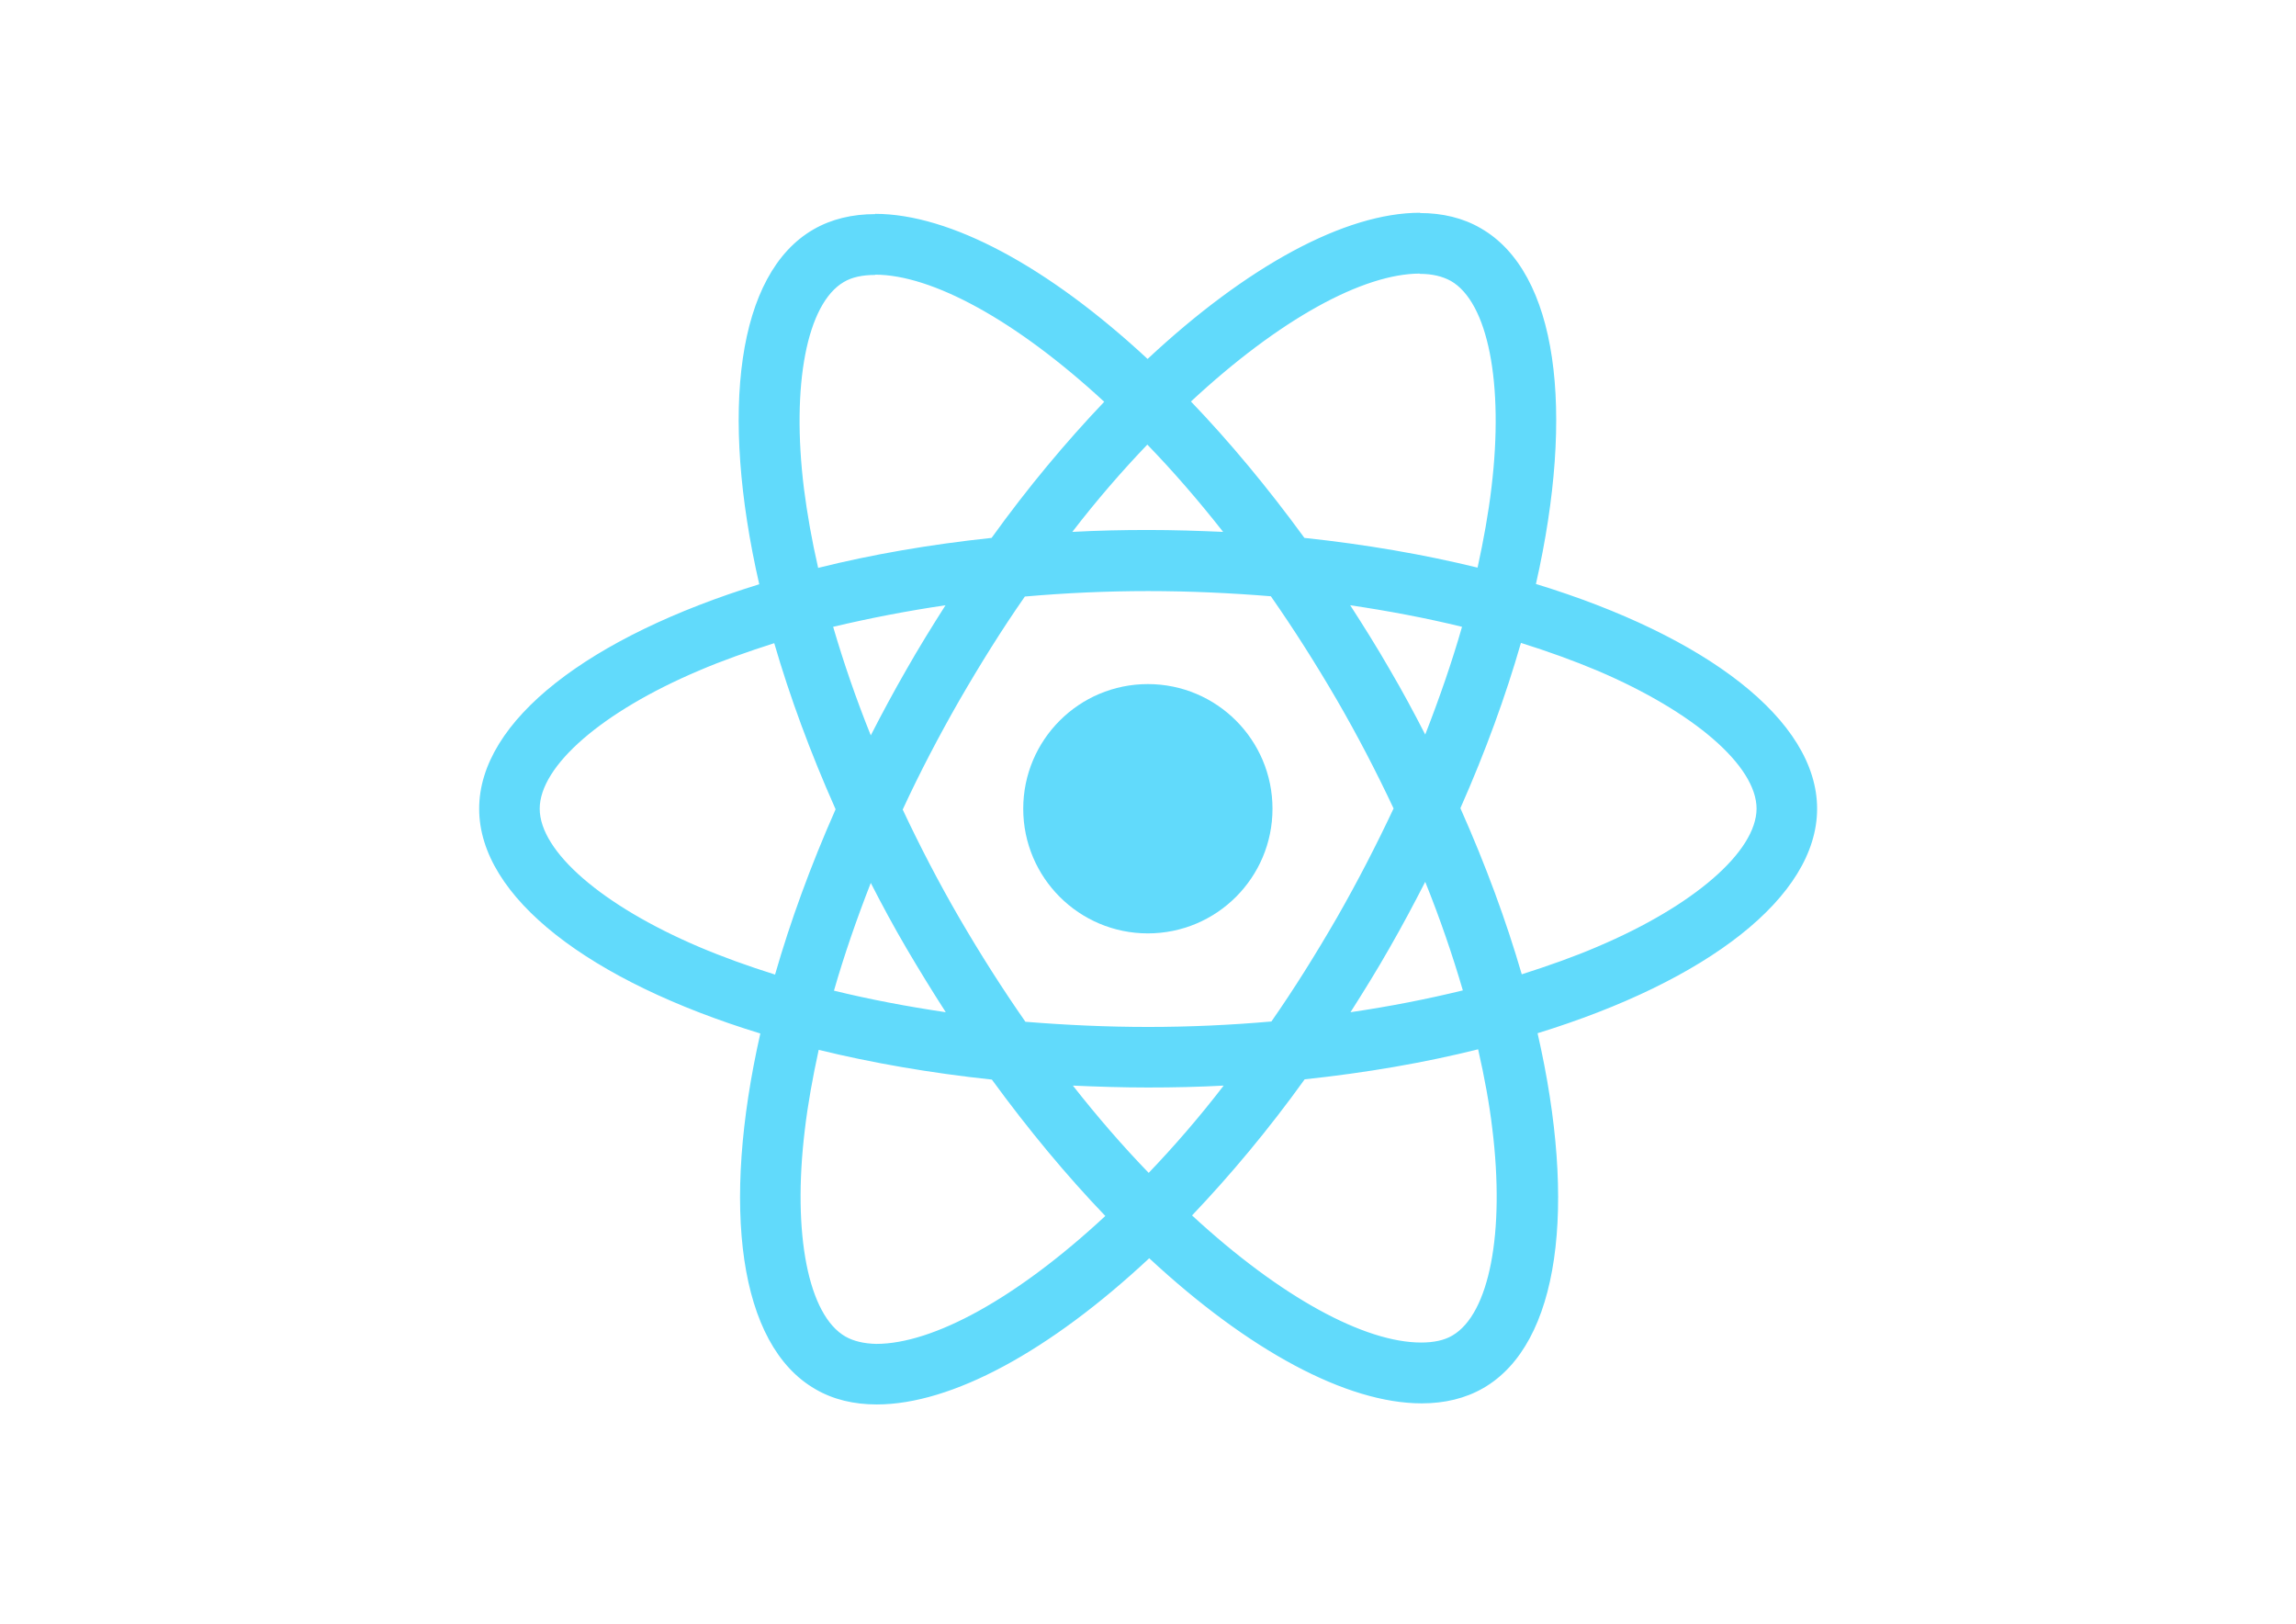
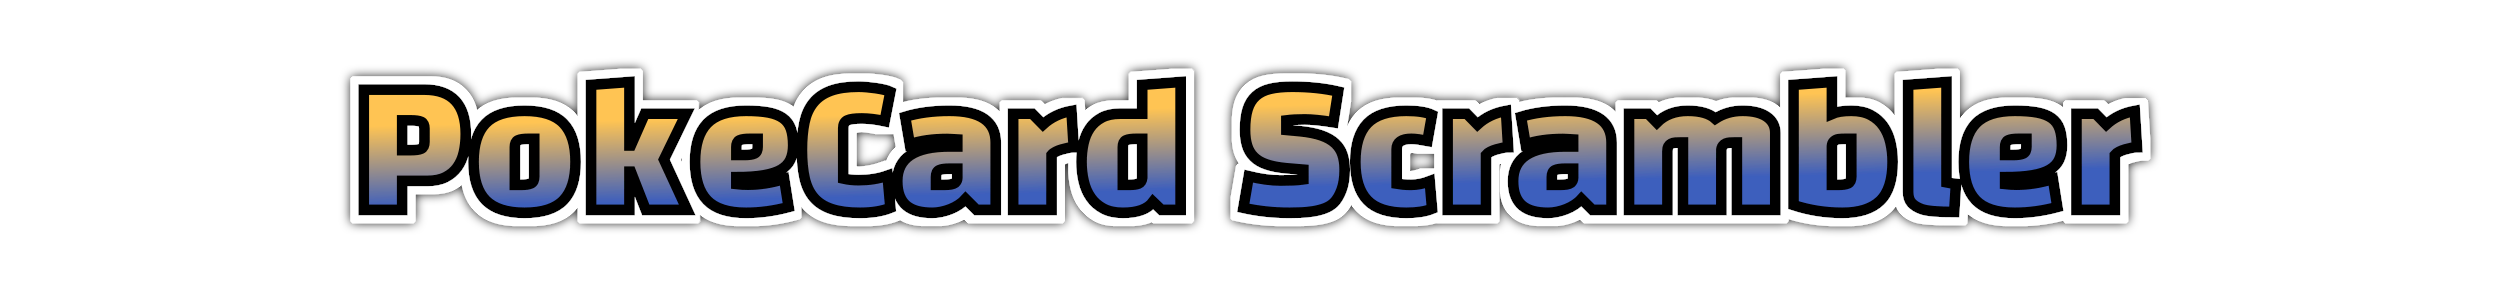
- <svg xmlns="http://www.w3.org/2000/svg" viewBox="0 0 841.9 595.3">
-   <g fill="#61DAFB">
-     <path d="M666.3 296.5c0-32.5-40.7-63.3-103.1-82.4 14.4-63.6 8-114.2-20.2-130.4-6.5-3.8-14.1-5.6-22.4-5.6v22.3c4.6 0 8.3.9 11.4 2.6 13.6 7.8 19.5 37.5 14.9 75.7-1.1 9.4-2.9 19.3-5.1 29.4-19.6-4.8-41-8.5-63.5-10.9-13.5-18.5-27.5-35.3-41.6-50 32.6-30.3 63.2-46.9 84-46.9V78c-27.5 0-63.5 19.6-99.9 53.6-36.4-33.8-72.4-53.2-99.9-53.2v22.3c20.7 0 51.4 16.5 84 46.6-14 14.7-28 31.4-41.3 49.9-22.6 2.4-44 6.1-63.6 11-2.3-10-4-19.7-5.2-29-4.7-38.2 1.1-67.9 14.6-75.8 3-1.8 6.9-2.6 11.5-2.6V78.5c-8.4 0-16 1.8-22.6 5.6-28.1 16.2-34.4 66.7-19.9 130.1-62.2 19.2-102.7 49.9-102.7 82.3 0 32.5 40.7 63.3 103.1 82.4-14.4 63.6-8 114.2 20.2 130.4 6.5 3.8 14.1 5.6 22.5 5.6 27.5 0 63.5-19.6 99.9-53.6 36.4 33.8 72.4 53.2 99.9 53.2 8.4 0 16-1.8 22.6-5.6 28.1-16.2 34.4-66.7 19.9-130.1 62-19.1 102.5-49.9 102.5-82.3zm-130.2-66.7c-3.7 12.9-8.3 26.2-13.5 39.5-4.1-8-8.4-16-13.1-24-4.6-8-9.5-15.8-14.4-23.4 14.2 2.1 27.9 4.7 41 7.9zm-45.8 106.5c-7.8 13.5-15.8 26.3-24.1 38.2-14.9 1.3-30 2-45.2 2-15.1 0-30.2-.7-45-1.9-8.3-11.9-16.4-24.6-24.2-38-7.6-13.1-14.5-26.4-20.8-39.8 6.2-13.4 13.2-26.8 20.7-39.9 7.8-13.5 15.8-26.3 24.1-38.2 14.9-1.3 30-2 45.2-2 15.1 0 30.2.7 45 1.9 8.3 11.9 16.4 24.6 24.2 38 7.6 13.1 14.5 26.4 20.8 39.8-6.3 13.4-13.2 26.8-20.7 39.9zm32.3-13c5.4 13.4 10 26.8 13.8 39.8-13.1 3.2-26.9 5.9-41.2 8 4.9-7.7 9.8-15.6 14.4-23.7 4.6-8 8.9-16.1 13-24.1zM421.2 430c-9.3-9.6-18.6-20.3-27.8-32 9 .4 18.2.7 27.5.7 9.4 0 18.7-.2 27.8-.7-9 11.7-18.3 22.4-27.5 32zm-74.4-58.9c-14.2-2.1-27.9-4.7-41-7.9 3.7-12.9 8.3-26.2 13.5-39.5 4.1 8 8.4 16 13.1 24 4.7 8 9.5 15.8 14.4 23.4zM420.7 163c9.3 9.6 18.6 20.3 27.8 32-9-.4-18.2-.7-27.5-.7-9.4 0-18.7.2-27.8.7 9-11.7 18.3-22.4 27.5-32zm-74 58.9c-4.9 7.7-9.8 15.6-14.4 23.7-4.6 8-8.9 16-13 24-5.4-13.4-10-26.8-13.8-39.8 13.1-3.1 26.9-5.8 41.2-7.9zm-90.5 125.2c-35.4-15.1-58.3-34.9-58.3-50.6 0-15.7 22.9-35.6 58.3-50.6 8.6-3.7 18-7 27.7-10.1 5.7 19.6 13.2 40 22.5 60.9-9.2 20.8-16.6 41.1-22.2 60.6-9.9-3.1-19.3-6.5-28-10.2zM310 490c-13.6-7.8-19.5-37.5-14.9-75.7 1.1-9.4 2.9-19.3 5.1-29.4 19.6 4.8 41 8.5 63.5 10.9 13.5 18.5 27.5 35.3 41.6 50-32.6 30.3-63.2 46.9-84 46.9-4.5-.1-8.3-1-11.3-2.7zm237.2-76.2c4.7 38.2-1.1 67.9-14.6 75.8-3 1.8-6.9 2.6-11.5 2.6-20.7 0-51.4-16.5-84-46.6 14-14.7 28-31.4 41.3-49.9 22.6-2.4 44-6.1 63.6-11 2.3 10.1 4.1 19.8 5.2 29.1zm38.5-66.7c-8.6 3.7-18 7-27.7 10.1-5.7-19.6-13.2-40-22.5-60.9 9.2-20.8 16.6-41.1 22.2-60.6 9.9 3.1 19.3 6.5 28.1 10.2 35.4 15.1 58.3 34.9 58.3 50.6-.1 15.7-23 35.6-58.4 50.6zM320.8 78.4z" />
-     <circle cx="420.9" cy="296.5" r="45.7" />
-     <path d="M520.5 78.1z" />
+ <svg xmlns="http://www.w3.org/2000/svg" width="700.935px" height="82.433px" viewBox="-100.468 33.784 700.935 82.433" style="background: rgba(0, 0, 0, 0);" preserveAspectRatio="xMidYMid">
+   <defs>
+     <linearGradient id="editing-sticker-gradient" x1="0.588" y1="0.787" x2="0.412" y2="0.213">
+       <stop offset="0" stop-color="#3c5ebd" />
+       <stop offset="1" stop-color="#ffc453" />
+     </linearGradient>
+     <filter id="editing-sticker" x="-100%" y="-100%" width="300%" height="300%">
+       <feMorphology operator="erode" radius="1" in="SourceAlpha" result="alpha-erode" />
+       <feConvolveMatrix order="3,3" divisor="1" kernelMatrix="0 1 0 1 1 1 0 1 0" in="alpha-erode" result="alpha-round" />
+       <feMorphology operator="dilate" radius="3.5" in="alpha-round" result="dilate-shadow" />
+       <feGaussianBlur in="dilate-shadow" stdDeviation="1.5" result="shadow" />
+       <feFlood flood-color="#fff" result="flood-sticker" />
+       <feComposite operator="in" in="flood-sticker" in2="alpha-round" result="comp-sticker" />
+       <feMorphology operator="dilate" radius="3" in="comp-sticker" result="morph-sticker" />
+       <feConvolveMatrix order="3,3" divisor="1" kernelMatrix="0 1 0 1 1 1 0 1 0" in="morph-sticker" result="sticker" />
+       <feMerge>
+         <feMergeNode in="shadow" />
+         <feMergeNode in="sticker" />
+         <feMergeNode in="SourceGraphic" />
+       </feMerge>
+     </filter>
+   </defs>
+   <g filter="url(#editing-sticker)">
+     <g transform="translate(-1.190616, 92.65688)">
+       <path d="M20.52-8.14L20.52-8.14L13.50-8.14L13.50 0L2.70 0L2.70-33.75L19.71-33.75L19.71-33.75Q31.32-33.75 31.32-21.29L31.32-21.29L31.32-21.29Q31.32-18.54 30.78-16.16L30.78-16.16L30.78-16.16Q30.24-13.77 28.96-11.99L28.96-11.99L28.96-11.99Q27.68-10.21 25.63-9.18L25.63-9.18L25.63-9.18Q23.58-8.14 20.52-8.14ZM15.97-25.11L15.97-25.11L13.50-25.11L13.50-16.79L15.97-16.79L15.97-16.79Q17.95-16.79 18.83-17.19L18.83-17.19L18.83-17.19Q19.71-17.59 19.71-19.08L19.71-19.08L19.71-22.86L19.71-22.86Q19.71-24.30 18.83-24.70L18.83-24.70L18.83-24.70Q17.95-25.11 15.97-25.11ZM33.48-13.50L33.48-13.50L33.48-13.50Q33.48-20.75 36.85-24.28L36.85-24.28L36.85-24.28Q40.23-27.81 47.79-27.81L47.79-27.81L47.79-27.81Q55.35-27.81 58.72-24.28L58.72-24.28L58.72-24.28Q62.10-20.75 62.10-13.50L62.10-13.50L62.10-13.50Q62.10-6.25 58.72-2.72L58.72-2.72L58.72-2.72Q55.35 0.81 47.79 0.81L47.79 0.81L47.79 0.81Q40.41 0.81 36.95-2.65L36.95-2.65L36.95-2.65Q33.48-6.12 33.48-13.50ZM45.09-17.64L45.09-17.64L45.09-7.06L46.75-7.06L46.75-7.06Q48.73-7.06 49.61-7.47L49.61-7.47L49.61-7.47Q50.49-7.88 50.49-9.36L50.49-9.36L50.49-19.93L48.83-19.93L48.83-19.93Q46.84-19.93 45.97-19.53L45.97-19.53L45.97-19.53Q45.09-19.13 45.09-17.64ZM81.77 0L93.42 0L86.89-14.13L93.15-27L81.50-27L77.58-18.09L77.22-18.09L77.22-35.91L66.42-35.10L66.42 0L77.22 0L77.22-10.71L77.58-10.71L81.77 0ZM107.19-9.18L107.19-9.18L107.19-7.29L107.19-7.29Q108-7.20 108.81-7.15L108.81-7.15L108.81-7.15Q109.62-7.11 110.43-7.11L110.43-7.11L110.43-7.11Q115.47-7.11 120.60-8.73L120.60-8.73L121.86-0.81L121.86-0.81Q115.78 0.81 109.89 0.81L109.89 0.81L109.89 0.81Q102.33 0.81 98.95-2.72L98.95-2.72L98.95-2.72Q95.58-6.25 95.58-13.50L95.58-13.50L95.58-13.50Q95.58-20.75 98.98-24.28L98.98-24.28L98.98-24.28Q102.38-27.81 109.89-27.81L109.89-27.81L109.89-27.81Q113.67-27.81 116.19-27.34L116.19-27.34L116.19-27.34Q118.71-26.86 120.26-25.76L120.26-25.76L120.26-25.76Q121.81-24.66 122.47-22.79L122.47-22.79L122.47-22.79Q123.12-20.93 123.12-18.09L123.12-18.09L123.12-18.09Q123.12-15.75 122.33-14.06L122.33-14.06L122.33-14.06Q121.54-12.38 119.70-11.29L119.70-11.29L119.70-11.29Q117.85-10.21 114.79-9.70L114.79-9.70L114.79-9.70Q111.73-9.18 107.19-9.18ZM107.19-17.64L107.19-17.64L107.19-15.43L109.39-15.43L109.39-15.43Q111.38-15.43 112.25-15.84L112.25-15.84L112.25-15.84Q113.13-16.25 113.13-17.73L113.13-17.73L113.13-19.93L110.92-19.93L110.92-19.93Q108.94-19.93 108.07-19.53L108.07-19.53L108.07-19.53Q107.19-19.13 107.19-17.64ZM149.58-9.67L149.58-9.67L150.39-0.58L150.39-0.58Q146.93 0.81 141.84 0.81L141.84 0.81L141.84 0.81Q137.03 0.81 133.88-0.25L133.88-0.25L133.88-0.25Q130.72-1.30 128.88-3.46L128.88-3.46L128.88-3.46Q127.03-5.63 126.29-8.96L126.29-8.96L126.29-8.96Q125.55-12.29 125.55-16.83L125.55-16.83L125.55-16.83Q125.55-21.24 126.25-24.55L126.25-24.55L126.25-24.55Q126.94-27.86 128.75-30.08L128.75-30.08L128.75-30.08Q130.54-32.31 133.63-33.44L133.63-33.44L133.63-33.44Q136.71-34.56 141.44-34.56L141.44-34.56L141.44-34.56Q142.47-34.56 143.75-34.45L143.75-34.45L143.75-34.45Q145.03-34.34 146.27-34.16L146.27-34.16L146.27-34.16Q147.51-33.98 148.61-33.73L148.61-33.73L148.61-33.73Q149.72-33.48 150.39-33.16L150.39-33.16L148.77-24.88L148.77-24.88Q145.17-25.65 142.34-25.65L142.34-25.65L142.34-25.65Q139.41-25.65 138.28-25.11L138.28-25.11L138.28-25.11Q137.16-24.57 137.16-22.95L137.16-22.95L137.16-8.82L137.16-8.82Q138.19-8.59 139.25-8.48L139.25-8.48L139.25-8.48Q140.31-8.37 141.44-8.37L141.44-8.37L141.44-8.37Q145.94-8.37 149.58-9.67ZM166.95-27.81L166.95-27.81L166.95-27.81Q179.91-27.81 179.91-18.90L179.91-18.90L179.91 0L174.51 0L171.45-3.06L171.45-3.06Q170.64-2.16 169.54-1.44L169.54-1.44L169.54-1.44Q168.44-0.72 167.18-0.22L167.18-0.22L167.18-0.22Q165.91 0.27 164.61 0.54L164.61 0.54L164.61 0.54Q163.31 0.81 162.09 0.81L162.09 0.81L162.09 0.81Q159.79 0.81 157.97 0.34L157.97 0.34L157.97 0.34Q156.15-0.14 154.89-1.17L154.89-1.17L154.89-1.17Q153.63-2.21 152.96-3.92L152.96-3.92L152.96-3.92Q152.28-5.63 152.28-8.10L152.28-8.10L152.28-8.10Q152.28-17.82 166.95-17.82L166.95-17.82L169.11-17.82L169.11-19.75L169.11-19.75Q168.25-19.80 167.56-19.84L167.56-19.84L167.56-19.84Q166.86-19.89 166.28-19.89L166.28-19.89L166.28-19.89Q160.20-19.89 155.79-18.40L155.79-18.40L154.48-26.14L154.48-26.14Q159.88-27.81 166.95-27.81ZM163.17-9.27L163.17-9.27L163.17-7.06L165.42-7.06L165.42-7.06Q167.76-7.06 168.48-7.60L168.48-7.60L168.48-7.60Q169.11-8.19 169.11-9L169.11-9L169.11-11.56L166.91-11.56L166.91-11.56Q164.97-11.56 164.07-11.16L164.07-11.16L164.07-11.16Q163.17-10.75 163.17-9.27ZM195.57 0L184.77 0L184.77-27L190.17-27L193.14-23.98L193.14-23.98Q196.38-26.95 201.15-27.81L201.15-27.81L201.78-17.59L201.78-17.59Q201.15-17.59 200.25-17.41L200.25-17.41L200.25-17.41Q199.35-17.23 198.43-16.96L198.43-16.96L198.43-16.96Q197.50-16.70 196.74-16.31L196.74-16.31L196.74-16.31Q195.97-15.93 195.57-15.43L195.57-15.43L195.57 0ZM220.95-35.10L231.75-35.91L231.75 0L226.35 0L224.01-2.25L224.01-2.25Q221.72 0.81 215.55 0.81L215.55 0.81L215.55 0.81Q212.31 0.81 210.10-0.36L210.10-0.36L210.10-0.36Q207.90-1.53 206.53-3.49L206.53-3.49L206.53-3.49Q205.16-5.44 204.55-8.05L204.55-8.05L204.55-8.05Q203.94-10.66 203.94-13.50L203.94-13.50L203.94-13.50Q203.94-16.20 204.48-18.65L204.48-18.65L204.48-18.65Q205.02-21.11 206.28-22.95L206.28-22.95L206.28-22.95Q207.54-24.79 209.61-25.90L209.61-25.90L209.61-25.90Q211.68-27 214.74-27L214.74-27L220.95-27L220.95-35.10ZM215.55-17.64L215.55-17.64L215.55-7.06L217.22-7.06L217.22-7.06Q219.06-7.06 219.94-7.40L219.94-7.40L219.94-7.40Q220.81-7.74 220.95-9L220.95-9L220.95-19.93L219.28-19.93L219.28-19.93Q217.31-19.93 216.43-19.53L216.43-19.53L216.43-19.53Q215.55-19.13 215.55-17.64ZM249.30-0.58L249.30-0.58L250.83-9.49L250.83-9.49Q255.78-8.28 259.78-8.28L259.78-8.28L259.78-8.28Q261.81-8.28 263.36-8.35L263.36-8.35L263.36-8.35Q264.91-8.41 266.13-8.59L266.13-8.59L266.13-11.29L261.27-11.70L261.27-11.70Q257.99-12.01 255.78-12.78L255.78-12.78L255.78-12.78Q253.57-13.54 252.25-14.87L252.25-14.87L252.25-14.87Q250.92-16.20 250.36-18.07L250.36-18.07L250.36-18.07Q249.79-19.93 249.79-22.45L249.79-22.45L249.79-22.45Q249.79-25.92 250.51-28.24L250.51-28.24L250.51-28.24Q251.23-30.55 252.81-31.97L252.81-31.97L252.81-31.97Q254.38-33.39 256.88-33.98L256.88-33.98L256.88-33.98Q259.38-34.56 262.98-34.56L262.98-34.56L262.98-34.56Q270.13-34.56 275.94-33.21L275.94-33.21L274.59-24.57L274.59-24.57Q269.55-25.38 266.53-25.38L266.53-25.38L266.53-25.38Q263.52-25.38 261.40-25.11L261.40-25.11L261.40-22.45L265.27-22.09L265.27-22.09Q268.83-21.73 271.21-20.90L271.21-20.90L271.21-20.90Q273.60-20.07 275.06-18.72L275.06-18.72L275.06-18.72Q276.52-17.37 277.13-15.52L277.13-15.52L277.13-15.52Q277.74-13.68 277.74-11.29L277.74-11.29L277.74-11.29Q277.74-7.88 276.84-5.54L276.84-5.54L276.84-5.54Q275.94-3.19 274.68-1.98L274.68-1.98L274.68-1.98Q273.64-0.99 272.12-0.43L272.12-0.43L272.12-0.43Q270.58 0.14 268.88 0.40L268.88 0.40L268.88 0.40Q267.16 0.67 265.43 0.74L265.43 0.74L265.43 0.74Q263.70 0.81 262.31 0.81L262.31 0.81L262.31 0.81Q258.79 0.81 255.55 0.45L255.55 0.45L255.55 0.45Q252.31 0.09 249.30-0.58ZM301.59-8.10L301.59-8.10L302.26-0.32L302.26-0.32Q299.47 0.81 295.02 0.81L295.02 0.81L295.02 0.81Q287.46 0.81 284.08-2.72L284.08-2.72L284.08-2.72Q280.71-6.25 280.71-13.50L280.71-13.50L280.71-13.50Q280.71-20.75 284.08-24.28L284.08-24.28L284.08-24.28Q287.46-27.81 295.02-27.81L295.02-27.81L295.02-27.81Q299.83-27.81 302.26-26.68L302.26-26.68L300.96-19.35L300.96-19.35Q299.52-19.62 298.39-19.78L298.39-19.78L298.39-19.78Q297.27-19.93 296.41-19.93L296.41-19.93L296.41-19.93Q292.32-19.93 292.32-17.05L292.32-17.05L292.32-7.38L292.32-7.38Q293.08-7.25 294.10-7.15L294.10-7.15L294.10-7.15Q295.11-7.06 296.37-7.06L296.37-7.06L296.37-7.06Q298.89-7.06 301.59-8.10ZM317.38 0L306.58 0L306.58-27L311.99-27L314.95-23.98L314.95-23.98Q318.19-26.95 322.96-27.81L322.96-27.81L323.59-17.59L323.59-17.59Q322.96-17.59 322.06-17.41L322.06-17.41L322.06-17.41Q321.16-17.23 320.24-16.96L320.24-16.96L320.24-16.96Q319.32-16.70 318.56-16.31L318.56-16.31L318.56-16.31Q317.79-15.93 317.38-15.43L317.38-15.43L317.38 0ZM339.62-27.81L339.62-27.81L339.62-27.81Q352.57-27.81 352.57-18.90L352.57-18.90L352.57 0L347.18 0L344.12-3.06L344.12-3.06Q343.31-2.16 342.20-1.44L342.20-1.44L342.20-1.44Q341.10-0.72 339.84-0.22L339.84-0.22L339.84-0.22Q338.58 0.27 337.27 0.54L337.27 0.54L337.27 0.54Q335.97 0.81 334.75 0.81L334.75 0.81L334.75 0.81Q332.46 0.81 330.64 0.34L330.64 0.34L330.64 0.34Q328.81-0.14 327.56-1.17L327.56-1.17L327.56-1.17Q326.30-2.21 325.62-3.92L325.62-3.92L325.62-3.92Q324.94-5.63 324.94-8.10L324.94-8.10L324.94-8.10Q324.94-17.82 339.62-17.82L339.62-17.82L341.77-17.82L341.77-19.75L341.77-19.75Q340.92-19.80 340.22-19.84L340.22-19.84L340.22-19.84Q339.52-19.89 338.94-19.89L338.94-19.89L338.94-19.89Q332.87-19.89 328.45-18.40L328.45-18.40L327.15-26.14L327.15-26.14Q332.55-27.81 339.62-27.81ZM335.83-9.27L335.83-9.27L335.83-7.06L338.08-7.06L338.08-7.06Q340.43-7.06 341.14-7.60L341.14-7.60L341.14-7.60Q341.77-8.19 341.77-9L341.77-9L341.77-11.56L339.57-11.56L339.57-11.56Q337.63-11.56 336.74-11.16L336.74-11.16L336.74-11.16Q335.83-10.75 335.83-9.27ZM383.36 0L372.56 0L372.56-18.90L371.79-18.90L371.79-18.90Q371.07-18.90 370.42-18.86L370.42-18.86L370.42-18.86Q369.76-18.81 369.27-18.56L369.27-18.56L369.27-18.56Q368.78-18.31 368.50-17.82L368.50-17.82L368.50-17.82Q368.24-17.32 368.24-16.43L368.24-16.43L368.24 0L357.44 0L357.44-27L362.84-27L365.26-24.52L365.26-24.52Q368.55-27.81 373.91-27.81L373.91-27.81L373.91-27.81Q379.22-27.81 381.65-25.61L381.65-25.61L381.65-25.61Q385.02-27.81 389.30-27.81L389.30-27.81L389.30-27.81Q393.66-27.81 396.07-26.17L396.07-26.17L396.07-26.17Q398.48-24.52 398.48-21.60L398.48-21.60L398.48 0L387.68 0L387.68-18.90L386.91-18.90L386.91-18.90Q386.28-18.90 385.65-18.86L385.65-18.86L385.65-18.86Q385.02-18.81 384.55-18.61L384.55-18.61L384.55-18.61Q384.07-18.40 383.74-17.95L383.74-17.95L383.74-17.95Q383.40-17.50 383.36-16.74L383.36-16.74L383.36 0ZM403.56-1.35L403.56-1.35L403.56-35.10L414.36-35.91L414.36-26.95L414.36-26.95Q416.34-27.81 419.76-27.81L419.76-27.81L419.76-27.81Q423-27.81 425.21-26.64L425.21-26.64L425.21-26.64Q427.41-25.47 428.78-23.51L428.78-23.51L428.78-23.51Q430.16-21.55 430.76-18.95L430.76-18.95L430.76-18.95Q431.37-16.34 431.37-13.50L431.37-13.50L431.37-13.50Q431.37-5.89 427.86-2.54L427.86-2.54L427.86-2.54Q424.35 0.81 417.24 0.81L417.24 0.81L417.24 0.81Q410.13 0.81 403.56-1.35ZM414.36-17.91L414.36-17.91L414.36-7.06L416.03-7.06L416.03-7.06Q418.00-7.06 418.88-7.47L418.88-7.47L418.88-7.47Q419.76-7.88 419.76-9.36L419.76-9.36L419.76-19.93L418.10-19.93L418.10-19.93Q416.93-19.93 416.21-19.84L416.21-19.84L416.21-19.84Q415.49-19.75 414.94-19.26L414.94-19.26L414.94-19.26Q414.41-18.81 414.36-17.91ZM435.69-5.08L435.69-35.10L446.49-35.91L446.49-7.74L446.49-7.74Q447.35-7.56 448.02-7.47L448.02-7.47L448.02-7.47Q448.69-7.38 449.14-7.33L449.14-7.33L448.65 0.58L448.65 0.58Q441.76 0.58 439.51-0.22L439.51-0.22L439.51-0.22Q437.63-0.90 436.66-1.98L436.66-1.98L436.66-1.98Q435.69-3.06 435.69-5.08L435.69-5.08ZM462.92-9.18L462.92-9.18L462.92-7.29L462.92-7.29Q463.73-7.20 464.54-7.15L464.54-7.15L464.54-7.15Q465.35-7.11 466.15-7.11L466.15-7.11L466.15-7.11Q471.19-7.11 476.32-8.73L476.32-8.73L477.58-0.81L477.58-0.81Q471.51 0.81 465.62 0.81L465.62 0.81L465.62 0.81Q458.06 0.81 454.68-2.72L454.68-2.72L454.68-2.72Q451.31-6.25 451.31-13.50L451.31-13.50L451.31-13.50Q451.31-20.75 454.70-24.28L454.70-24.28L454.70-24.28Q458.10-27.81 465.62-27.81L465.62-27.81L465.62-27.81Q469.39-27.81 471.92-27.34L471.92-27.34L471.92-27.34Q474.44-26.86 475.99-25.76L475.99-25.76L475.99-25.76Q477.54-24.66 478.19-22.79L478.19-22.79L478.19-22.79Q478.85-20.93 478.85-18.09L478.85-18.09L478.85-18.09Q478.85-15.75 478.06-14.06L478.06-14.06L478.06-14.06Q477.27-12.38 475.43-11.29L475.43-11.29L475.43-11.29Q473.58-10.21 470.52-9.70L470.52-9.70L470.52-9.70Q467.46-9.18 462.92-9.18ZM462.92-17.64L462.92-17.64L462.92-15.43L465.12-15.43L465.12-15.43Q467.10-15.43 467.98-15.84L467.98-15.84L467.98-15.84Q468.86-16.25 468.86-17.73L468.86-17.73L468.86-19.93L466.65-19.93L466.65-19.93Q464.67-19.93 463.79-19.53L463.79-19.53L463.79-19.53Q462.92-19.13 462.92-17.64ZM493.69 0L482.89 0L482.89-27L488.30-27L491.26-23.98L491.26-23.98Q494.50-26.95 499.27-27.81L499.27-27.81L499.90-17.59L499.90-17.59Q499.27-17.59 498.38-17.41L498.38-17.41L498.38-17.41Q497.48-17.23 496.55-16.96L496.55-16.96L496.55-16.96Q495.63-16.70 494.87-16.31L494.87-16.31L494.87-16.31Q494.10-15.93 493.69-15.43L493.69-15.43L493.69 0Z" fill="url(#editing-sticker-gradient)" stroke="#000000" stroke-width="3" />
+     </g>
  </g>
+   <style>text {
+   font-size: 64px;
+   font-family: Arial Black;
+   dominant-baseline: central;
+   text-anchor: middle;
+ }</style>
</svg>
